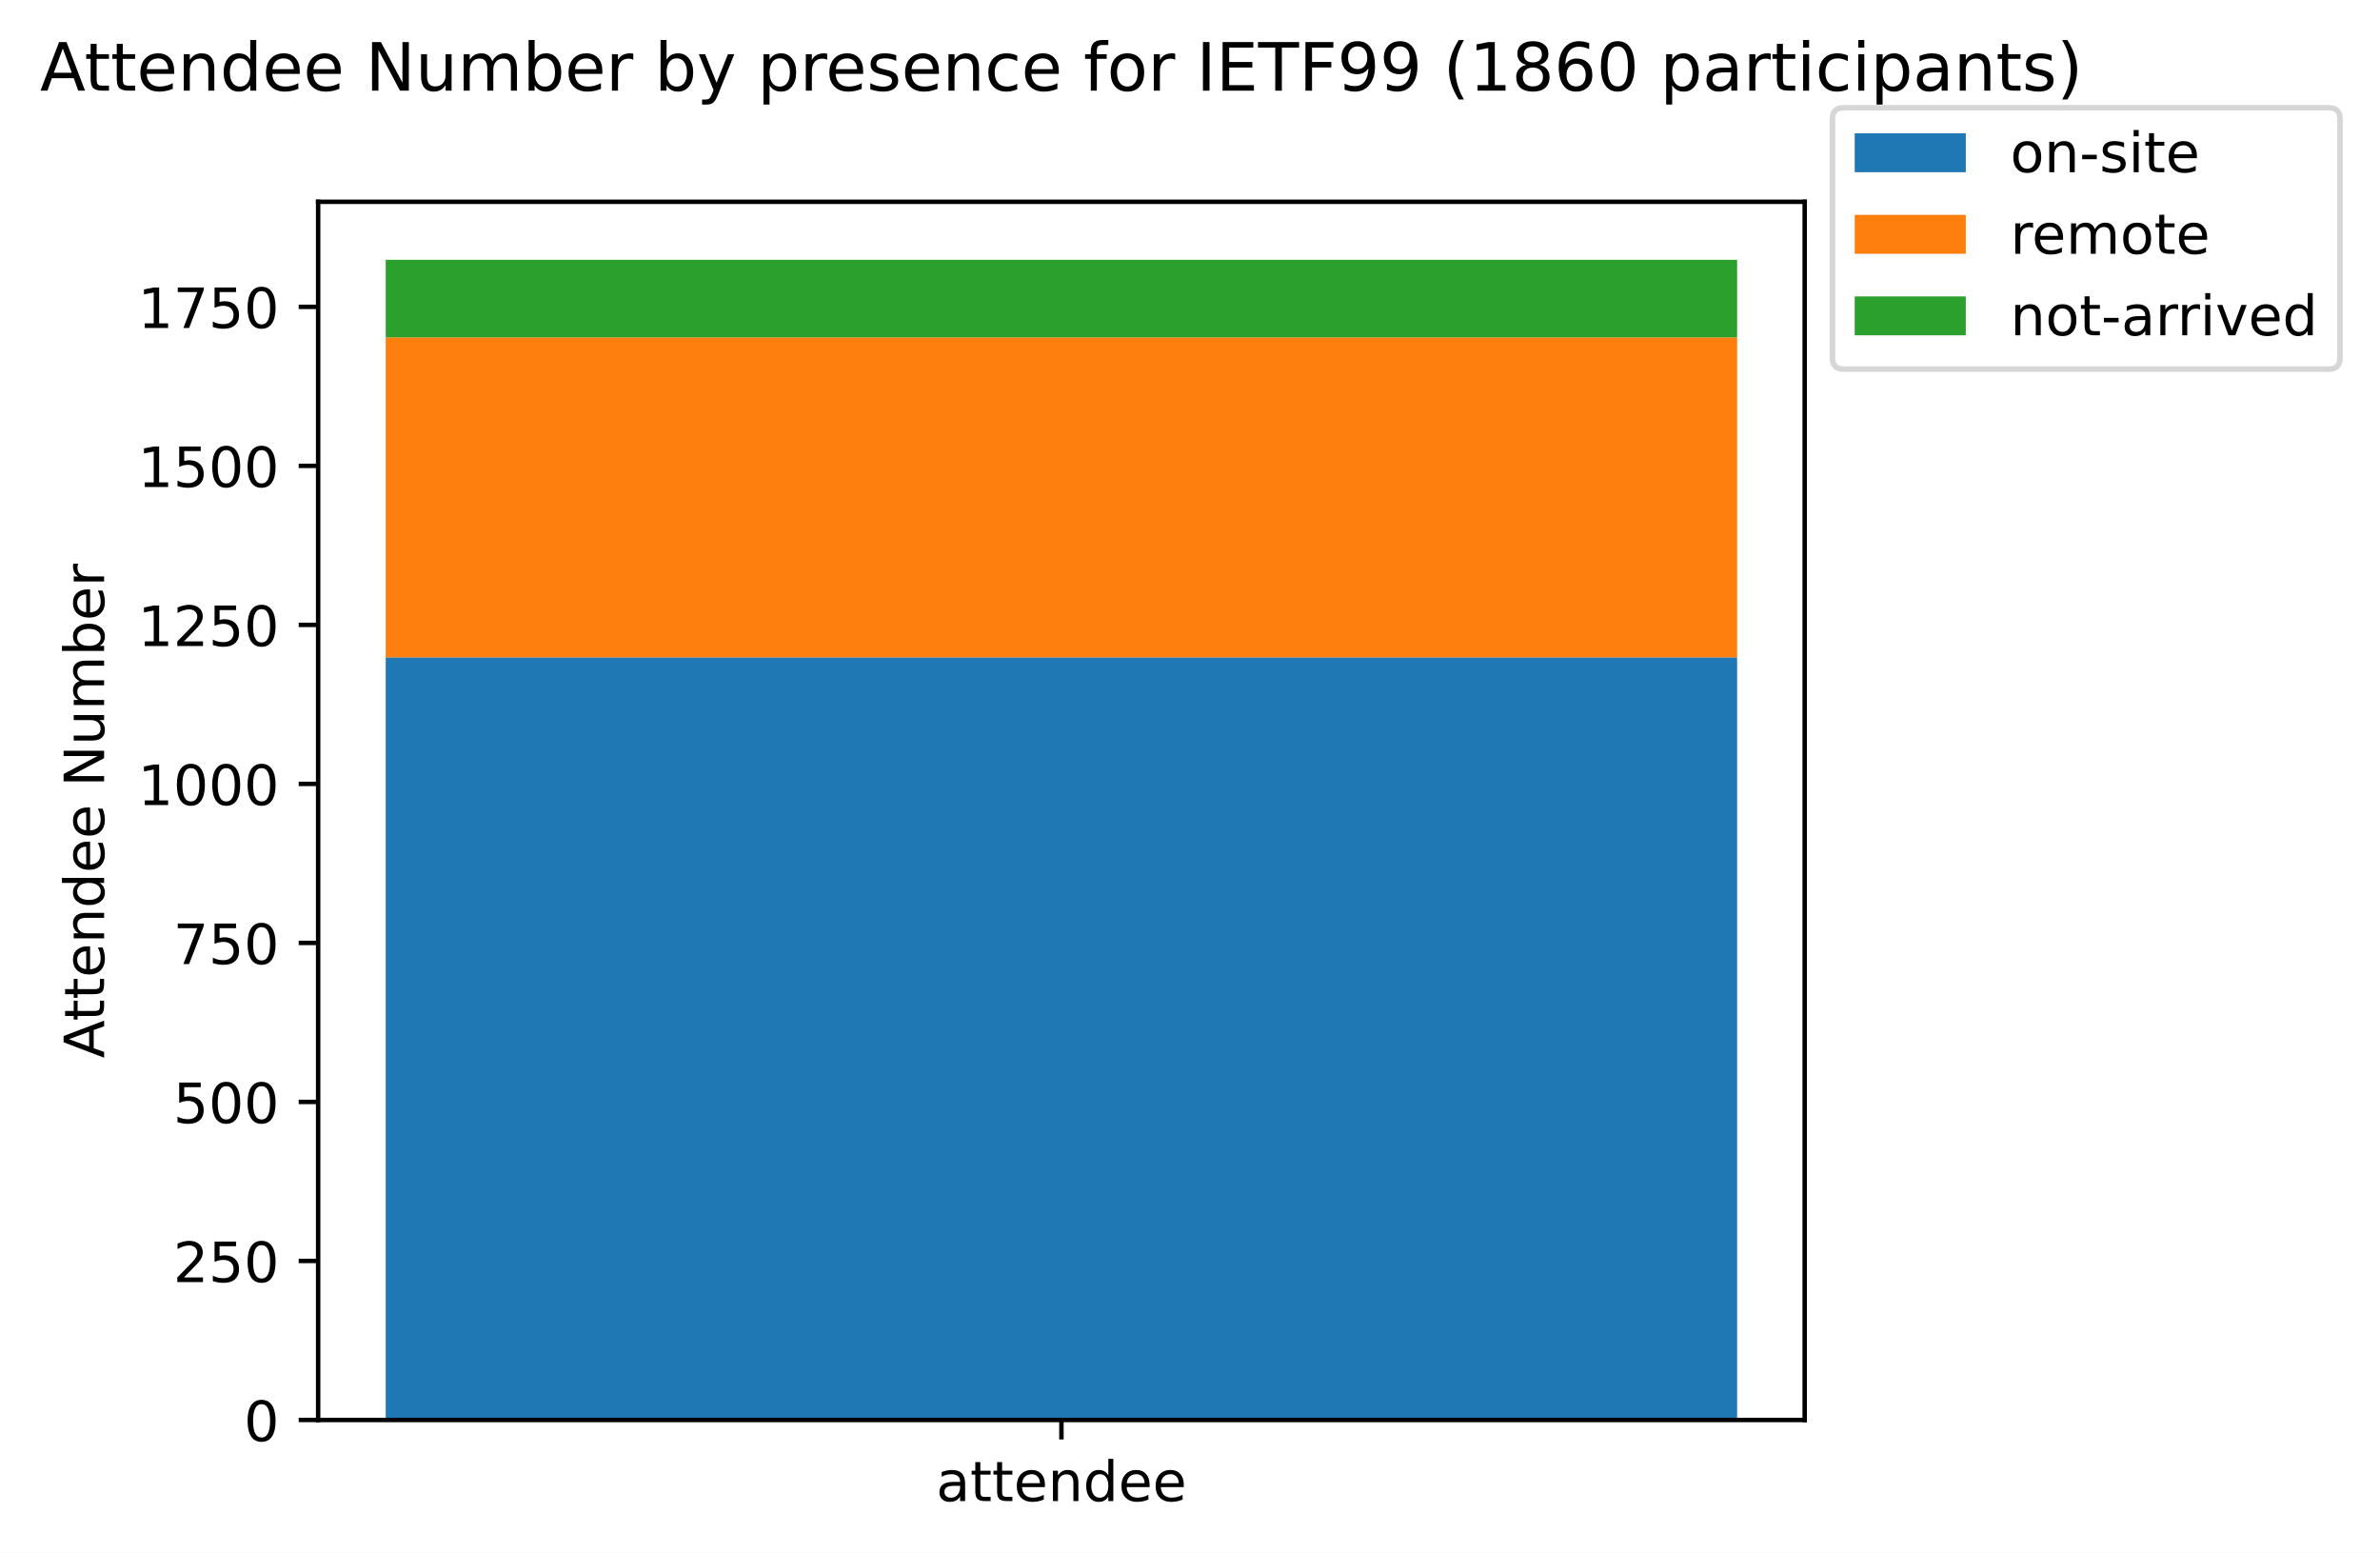
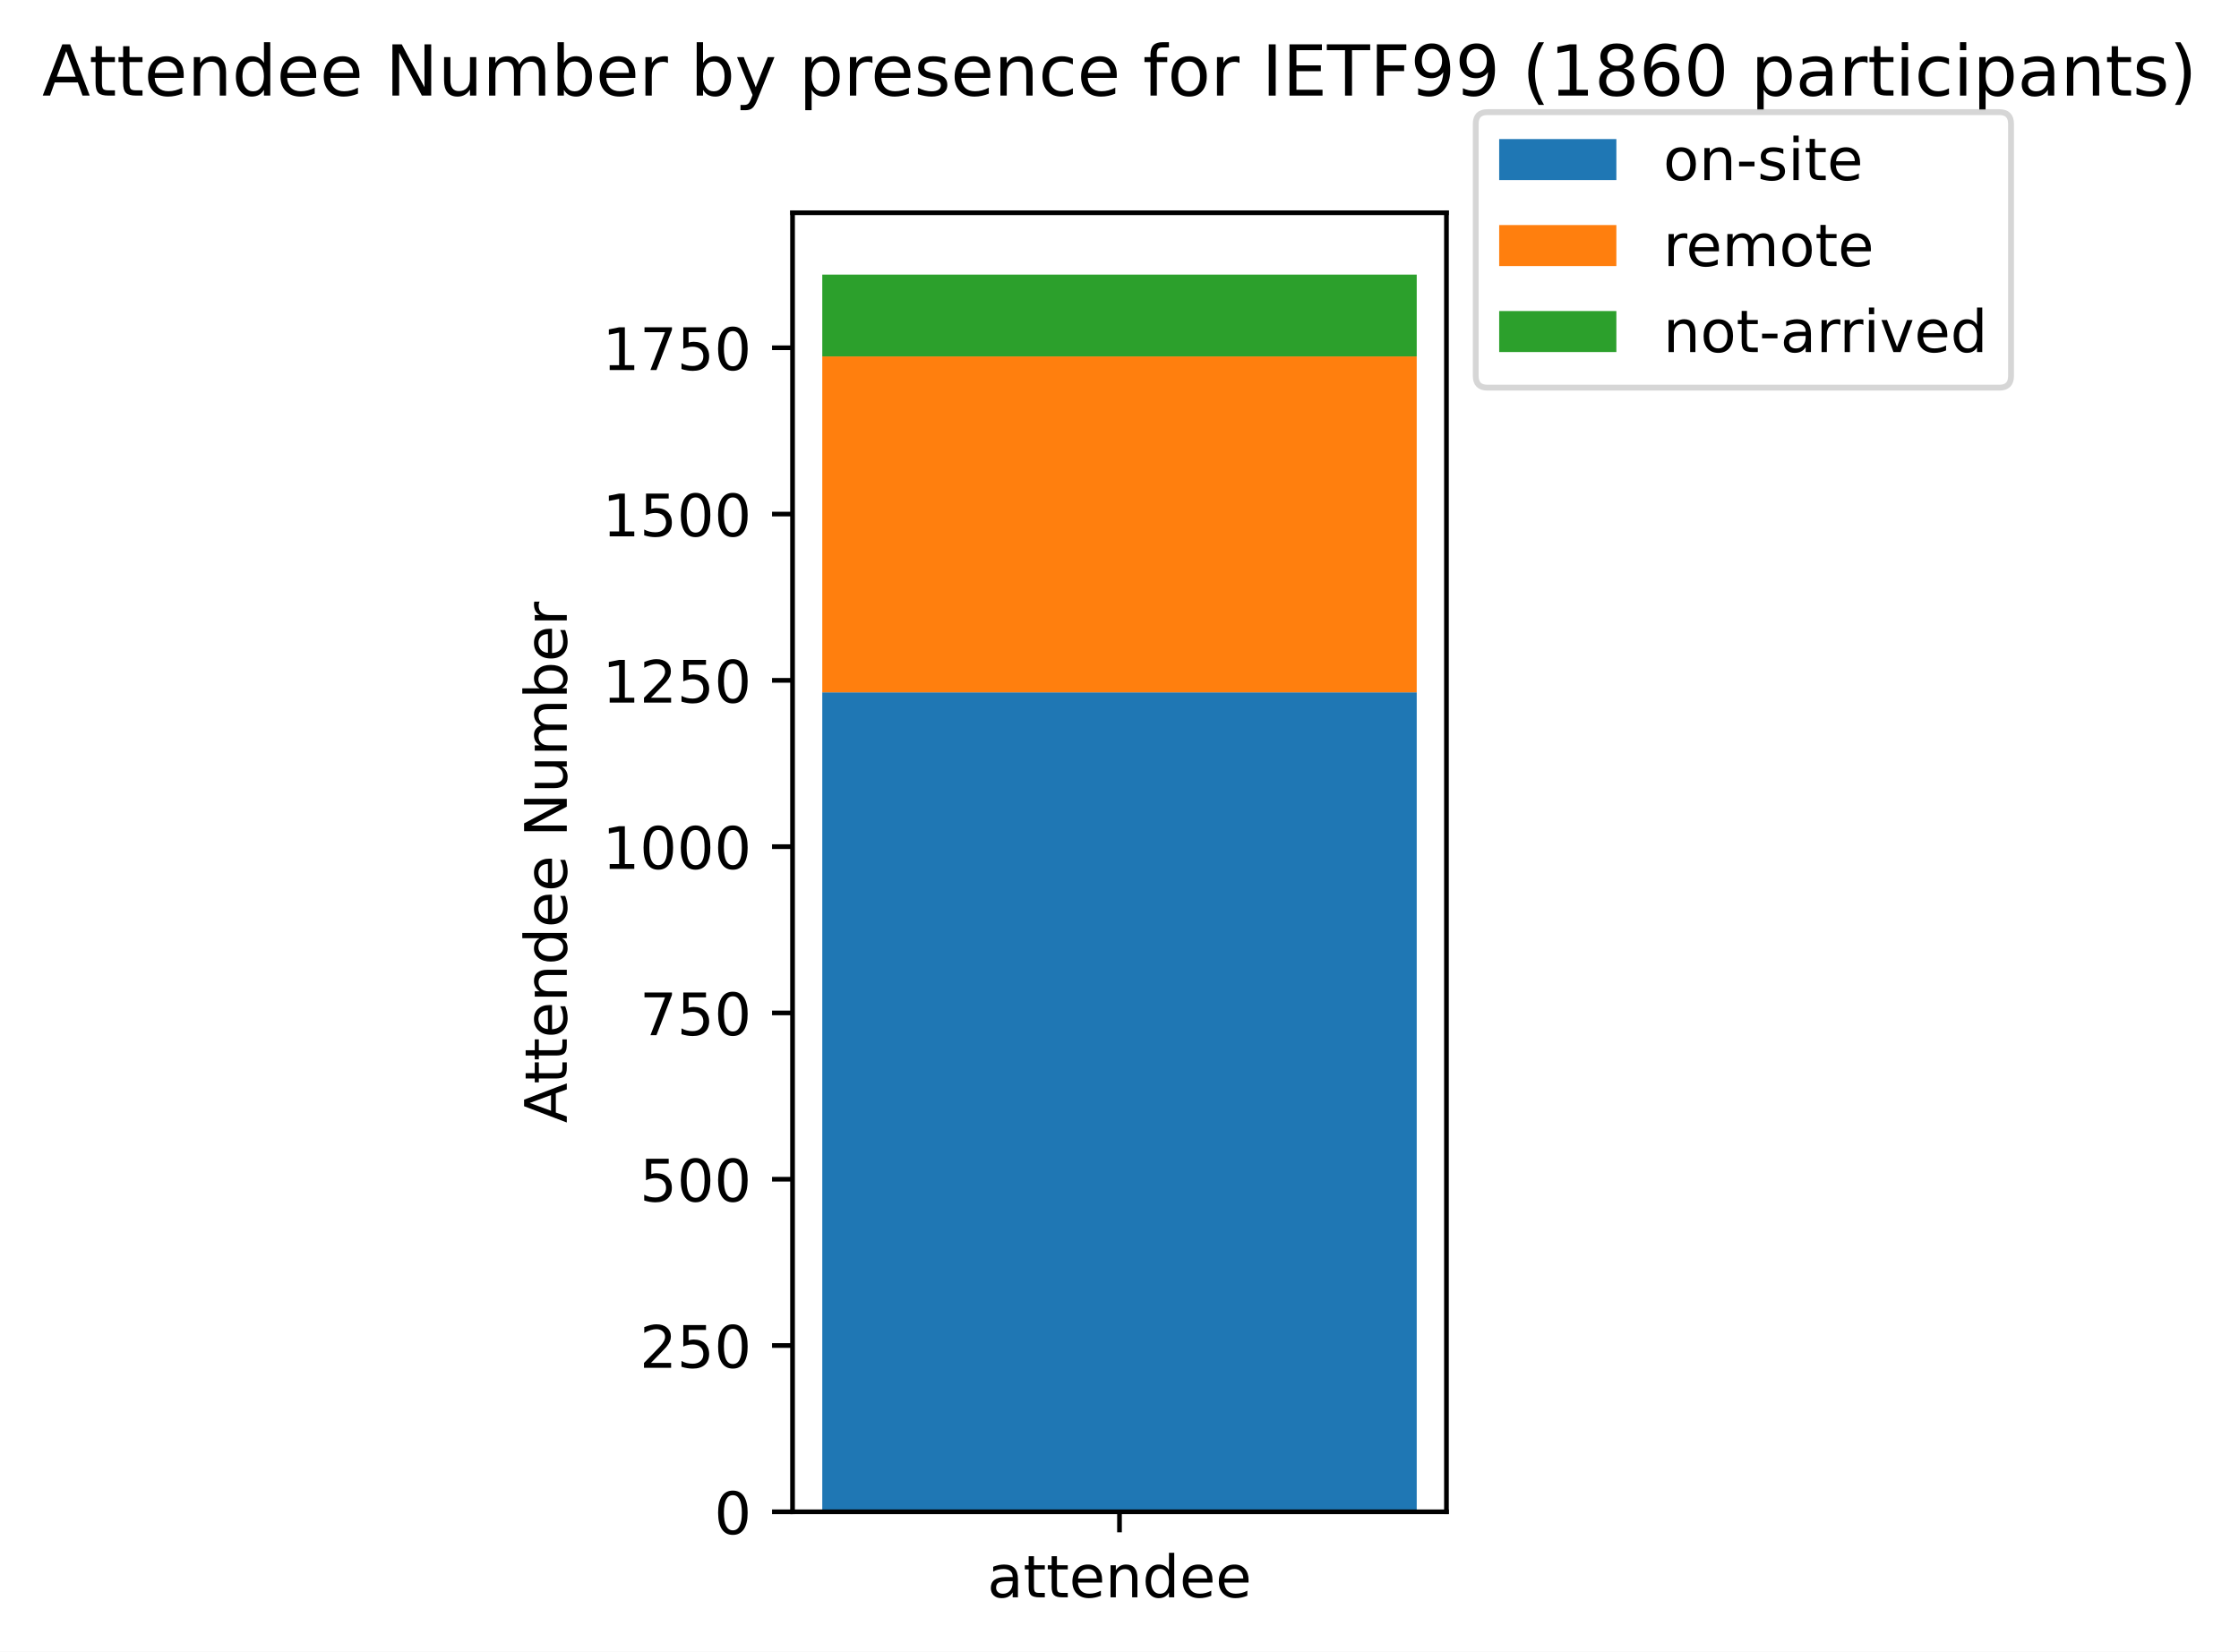
- <svg xmlns="http://www.w3.org/2000/svg" xmlns:xlink="http://www.w3.org/1999/xlink" height="279.436pt" version="1.1" viewBox="0 0 428.416 279.436" width="428.416pt">
+ <svg xmlns="http://www.w3.org/2000/svg" xmlns:xlink="http://www.w3.org/1999/xlink" height="281.956pt" version="1.1" viewBox="0 0 382.127 281.956" width="382.127pt">
  <defs>
    <style type="text/css">
*{stroke-linecap:butt;stroke-linejoin:round;}
  </style>
  </defs>
  <g id="figure_1">
    <g id="patch_1">
-       <path d="M 0 279.436  L 428.416 279.436  L 428.416 0  L 0 0  z " style="fill:#ffffff;" />
+       <path d="M 0 281.956  L 382.127 281.956  L 382.127 0  L 0 0  z " style="fill:#ffffff;" />
    </g>
    <g id="axes_1">
      <g id="patch_2">
-         <path d="M 57.268 255.558  L 324.858 255.558  L 324.858 36.318  L 57.268 36.318  z " style="fill:#ffffff;" />
+         <path d="M 135.263 258.078  L 246.863 258.078  L 246.863 36.318  L 135.263 36.318  z " style="fill:#ffffff;" />
      </g>
      <g id="patch_3">
-         <path clip-path="url(#paeaffe6de1)" d="M 69.432 255.558  L 312.695 255.558  L 312.695 118.304  L 69.432 118.304  z " style="fill:#1f77b4;" />
+         <path clip-path="url(#pcd78eb07e7)" d="M 140.336 258.078  L 241.791 258.078  L 241.791 118.187  L 140.336 118.187  z " style="fill:#1f77b4;" />
      </g>
      <g id="patch_4">
-         <path clip-path="url(#paeaffe6de1)" d="M 69.432 118.304  L 312.695 118.304  L 312.695 60.724  L 69.432 60.724  z " style="fill:#ff7f0e;" />
+         <path clip-path="url(#pcd78eb07e7)" d="M 140.336 118.187  L 241.791 118.187  L 241.791 60.845  L 140.336 60.845  z " style="fill:#ff7f0e;" />
      </g>
      <g id="patch_5">
-         <path clip-path="url(#paeaffe6de1)" d="M 69.432 60.724  L 312.695 60.724  L 312.695 46.758  L 69.432 46.758  z " style="fill:#2ca02c;" />
+         <path clip-path="url(#pcd78eb07e7)" d="M 140.336 60.845  L 241.791 60.845  L 241.791 46.878  L 140.336 46.878  z " style="fill:#2ca02c;" />
      </g>
      <g id="matplotlib.axis_1">
        <g id="xtick_1">
          <g id="line2d_1">
            <defs>
-               <path d="M 0 0  L 0 3.5  " id="m35021e1c2a" style="stroke:#000000;stroke-width:0.8;" />
-             </defs>
-             <g>
-               <use style="stroke:#000000;stroke-width:0.8;" x="191.063" xlink:href="#m35021e1c2a" y="255.558" />
+               <path d="M 0 0  L 0 3.5  " id="m560697d00f" style="stroke:#000000;stroke-width:0.8;" />
+             </defs>
+             <g>
+               <use style="stroke:#000000;stroke-width:0.8;" x="191.063" xlink:href="#m560697d00f" y="258.078" />
            </g>
          </g>
          <g id="text_1">
            <defs>
              <path d="M 34.281 27.484  Q 23.391 27.484 19.188 25  Q 14.984 22.516 14.984 16.5  Q 14.984 11.719 18.141 8.906  Q 21.297 6.109 26.703 6.109  Q 34.188 6.109 38.703 11.406  Q 43.219 16.703 43.219 25.484  L 43.219 27.484  z M 52.203 31.203  L 52.203 0  L 43.219 0  L 43.219 8.297  Q 40.141 3.328 35.547 0.953  Q 30.953 -1.422 24.312 -1.422  Q 15.922 -1.422 10.953 3.297  Q 6 8.016 6 15.922  Q 6 25.141 12.172 29.828  Q 18.359 34.516 30.609 34.516  L 43.219 34.516  L 43.219 35.406  Q 43.219 41.609 39.141 45  Q 35.062 48.391 27.688 48.391  Q 23 48.391 18.547 47.266  Q 14.109 46.141 10.016 43.891  L 10.016 52.203  Q 14.938 54.109 19.578 55.047  Q 24.219 56 28.609 56  Q 40.484 56 46.344 49.844  Q 52.203 43.703 52.203 31.203  z " id="DejaVuSans-97" />
              <path d="M 18.312 70.219  L 18.312 54.688  L 36.812 54.688  L 36.812 47.703  L 18.312 47.703  L 18.312 18.016  Q 18.312 11.328 20.141 9.422  Q 21.969 7.516 27.594 7.516  L 36.812 7.516  L 36.812 0  L 27.594 0  Q 17.188 0 13.234 3.875  Q 9.281 7.766 9.281 18.016  L 9.281 47.703  L 2.688 47.703  L 2.688 54.688  L 9.281 54.688  L 9.281 70.219  z " id="DejaVuSans-116" />
              <path d="M 56.203 29.594  L 56.203 25.203  L 14.891 25.203  Q 15.484 15.922 20.484 11.062  Q 25.484 6.203 34.422 6.203  Q 39.594 6.203 44.453 7.469  Q 49.312 8.734 54.109 11.281  L 54.109 2.781  Q 49.266 0.734 44.188 -0.344  Q 39.109 -1.422 33.891 -1.422  Q 20.797 -1.422 13.156 6.188  Q 5.516 13.812 5.516 26.812  Q 5.516 40.234 12.766 48.109  Q 20.016 56 32.328 56  Q 43.359 56 49.781 48.891  Q 56.203 41.797 56.203 29.594  z M 47.219 32.234  Q 47.125 39.594 43.094 43.984  Q 39.062 48.391 32.422 48.391  Q 24.906 48.391 20.391 44.141  Q 15.875 39.891 15.188 32.172  z " id="DejaVuSans-101" />
              <path d="M 54.891 33.016  L 54.891 0  L 45.906 0  L 45.906 32.719  Q 45.906 40.484 42.875 44.328  Q 39.844 48.188 33.797 48.188  Q 26.516 48.188 22.312 43.547  Q 18.109 38.922 18.109 30.906  L 18.109 0  L 9.078 0  L 9.078 54.688  L 18.109 54.688  L 18.109 46.188  Q 21.344 51.125 25.703 53.562  Q 30.078 56 35.797 56  Q 45.219 56 50.047 50.172  Q 54.891 44.344 54.891 33.016  z " id="DejaVuSans-110" />
              <path d="M 45.406 46.391  L 45.406 75.984  L 54.391 75.984  L 54.391 0  L 45.406 0  L 45.406 8.203  Q 42.578 3.328 38.25 0.953  Q 33.938 -1.422 27.875 -1.422  Q 17.969 -1.422 11.734 6.484  Q 5.516 14.406 5.516 27.297  Q 5.516 40.188 11.734 48.094  Q 17.969 56 27.875 56  Q 33.938 56 38.25 53.625  Q 42.578 51.266 45.406 46.391  z M 14.797 27.297  Q 14.797 17.391 18.875 11.75  Q 22.953 6.109 30.078 6.109  Q 37.203 6.109 41.297 11.75  Q 45.406 17.391 45.406 27.297  Q 45.406 37.203 41.297 42.844  Q 37.203 48.484 30.078 48.484  Q 22.953 48.484 18.875 42.844  Q 14.797 37.203 14.797 27.297  z " id="DejaVuSans-100" />
            </defs>
-             <g transform="translate(168.5064 270.1566)scale(0.1 -0.1)">
+             <g transform="translate(168.5064 272.6766)scale(0.1 -0.1)">
              <use xlink:href="#DejaVuSans-97" />
              <use x="61.279" xlink:href="#DejaVuSans-116" />
              <use x="100.488" xlink:href="#DejaVuSans-116" />
              <use x="139.697" xlink:href="#DejaVuSans-101" />
              <use x="201.221" xlink:href="#DejaVuSans-110" />
              <use x="264.6" xlink:href="#DejaVuSans-100" />
              <use x="328.076" xlink:href="#DejaVuSans-101" />
              <use x="389.6" xlink:href="#DejaVuSans-101" />
            </g>
          </g>
        </g>
      </g>
      <g id="matplotlib.axis_2">
        <g id="ytick_1">
          <g id="line2d_2">
            <defs>
-               <path d="M 0 0  L -3.5 0  " id="mdeebbccdf6" style="stroke:#000000;stroke-width:0.8;" />
-             </defs>
-             <g>
-               <use style="stroke:#000000;stroke-width:0.8;" x="57.268" xlink:href="#mdeebbccdf6" y="255.558" />
+               <path d="M 0 0  L -3.5 0  " id="m384013e92b" style="stroke:#000000;stroke-width:0.8;" />
+             </defs>
+             <g>
+               <use style="stroke:#000000;stroke-width:0.8;" x="135.263" xlink:href="#m384013e92b" y="258.078" />
            </g>
          </g>
          <g id="text_2">
            <defs>
              <path d="M 31.781 66.406  Q 24.172 66.406 20.328 58.906  Q 16.5 51.422 16.5 36.375  Q 16.5 21.391 20.328 13.891  Q 24.172 6.391 31.781 6.391  Q 39.453 6.391 43.281 13.891  Q 47.125 21.391 47.125 36.375  Q 47.125 51.422 43.281 58.906  Q 39.453 66.406 31.781 66.406  z M 31.781 74.219  Q 44.047 74.219 50.516 64.516  Q 56.984 54.828 56.984 36.375  Q 56.984 17.969 50.516 8.266  Q 44.047 -1.422 31.781 -1.422  Q 19.531 -1.422 13.062 8.266  Q 6.594 17.969 6.594 36.375  Q 6.594 54.828 13.062 64.516  Q 19.531 74.219 31.781 74.219  z " id="DejaVuSans-48" />
            </defs>
-             <g transform="translate(43.90594 259.3573)scale(0.1 -0.1)">
+             <g transform="translate(121.9009 261.8773)scale(0.1 -0.1)">
              <use xlink:href="#DejaVuSans-48" />
            </g>
          </g>
        </g>
        <g id="ytick_2">
          <g id="line2d_3">
            <g>
-               <use style="stroke:#000000;stroke-width:0.8;" x="57.268" xlink:href="#mdeebbccdf6" y="226.94" />
+               <use style="stroke:#000000;stroke-width:0.8;" x="135.263" xlink:href="#m384013e92b" y="229.691" />
            </g>
          </g>
          <g id="text_3">
            <defs>
              <path d="M 19.188 8.297  L 53.609 8.297  L 53.609 0  L 7.328 0  L 7.328 8.297  Q 12.938 14.109 22.625 23.891  Q 32.328 33.688 34.812 36.531  Q 39.547 41.844 41.422 45.531  Q 43.312 49.219 43.312 52.781  Q 43.312 58.594 39.234 62.25  Q 35.156 65.922 28.609 65.922  Q 23.969 65.922 18.812 64.312  Q 13.672 62.703 7.812 59.422  L 7.812 69.391  Q 13.766 71.781 18.938 73  Q 24.125 74.219 28.422 74.219  Q 39.75 74.219 46.484 68.547  Q 53.219 62.891 53.219 53.422  Q 53.219 48.922 51.531 44.891  Q 49.859 40.875 45.406 35.406  Q 44.188 33.984 37.641 27.219  Q 31.109 20.453 19.188 8.297  z " id="DejaVuSans-50" />
              <path d="M 10.797 72.906  L 49.516 72.906  L 49.516 64.594  L 19.828 64.594  L 19.828 46.734  Q 21.969 47.469 24.109 47.828  Q 26.266 48.188 28.422 48.188  Q 40.625 48.188 47.75 41.5  Q 54.891 34.812 54.891 23.391  Q 54.891 11.625 47.562 5.094  Q 40.234 -1.422 26.906 -1.422  Q 22.312 -1.422 17.547 -0.641  Q 12.797 0.141 7.719 1.703  L 7.719 11.625  Q 12.109 9.234 16.797 8.062  Q 21.484 6.891 26.703 6.891  Q 35.156 6.891 40.078 11.328  Q 45.016 15.766 45.016 23.391  Q 45.016 31 40.078 35.438  Q 35.156 39.891 26.703 39.891  Q 22.75 39.891 18.812 39.016  Q 14.891 38.141 10.797 36.281  z " id="DejaVuSans-53" />
            </defs>
-             <g transform="translate(31.18094 230.7389)scale(0.1 -0.1)">
+             <g transform="translate(109.1759 233.4902)scale(0.1 -0.1)">
              <use xlink:href="#DejaVuSans-50" />
              <use x="63.623" xlink:href="#DejaVuSans-53" />
              <use x="127.246" xlink:href="#DejaVuSans-48" />
            </g>
          </g>
        </g>
        <g id="ytick_3">
          <g id="line2d_4">
            <g>
-               <use style="stroke:#000000;stroke-width:0.8;" x="57.268" xlink:href="#mdeebbccdf6" y="198.321" />
+               <use style="stroke:#000000;stroke-width:0.8;" x="135.263" xlink:href="#m384013e92b" y="201.304" />
            </g>
          </g>
          <g id="text_4">
-             <g transform="translate(31.18094 202.1205)scale(0.1 -0.1)">
+             <g transform="translate(109.1759 205.1031)scale(0.1 -0.1)">
              <use xlink:href="#DejaVuSans-53" />
              <use x="63.623" xlink:href="#DejaVuSans-48" />
              <use x="127.246" xlink:href="#DejaVuSans-48" />
            </g>
          </g>
        </g>
        <g id="ytick_4">
          <g id="line2d_5">
            <g>
-               <use style="stroke:#000000;stroke-width:0.8;" x="57.268" xlink:href="#mdeebbccdf6" y="169.703" />
+               <use style="stroke:#000000;stroke-width:0.8;" x="135.263" xlink:href="#m384013e92b" y="172.917" />
            </g>
          </g>
          <g id="text_5">
            <defs>
              <path d="M 8.203 72.906  L 55.078 72.906  L 55.078 68.703  L 28.609 0  L 18.312 0  L 43.219 64.594  L 8.203 64.594  z " id="DejaVuSans-55" />
            </defs>
-             <g transform="translate(31.18094 173.5021)scale(0.1 -0.1)">
+             <g transform="translate(109.1759 176.7161)scale(0.1 -0.1)">
              <use xlink:href="#DejaVuSans-55" />
              <use x="63.623" xlink:href="#DejaVuSans-53" />
              <use x="127.246" xlink:href="#DejaVuSans-48" />
            </g>
          </g>
        </g>
        <g id="ytick_5">
          <g id="line2d_6">
            <g>
-               <use style="stroke:#000000;stroke-width:0.8;" x="57.268" xlink:href="#mdeebbccdf6" y="141.084" />
+               <use style="stroke:#000000;stroke-width:0.8;" x="135.263" xlink:href="#m384013e92b" y="144.53" />
            </g>
          </g>
          <g id="text_6">
            <defs>
              <path d="M 12.406 8.297  L 28.516 8.297  L 28.516 63.922  L 10.984 60.406  L 10.984 69.391  L 28.422 72.906  L 38.281 72.906  L 38.281 8.297  L 54.391 8.297  L 54.391 0  L 12.406 0  z " id="DejaVuSans-49" />
            </defs>
-             <g transform="translate(24.81844 144.8837)scale(0.1 -0.1)">
+             <g transform="translate(102.8134 148.329)scale(0.1 -0.1)">
              <use xlink:href="#DejaVuSans-49" />
              <use x="63.623" xlink:href="#DejaVuSans-48" />
              <use x="127.246" xlink:href="#DejaVuSans-48" />
              <use x="190.869" xlink:href="#DejaVuSans-48" />
            </g>
          </g>
        </g>
        <g id="ytick_6">
          <g id="line2d_7">
            <g>
-               <use style="stroke:#000000;stroke-width:0.8;" x="57.268" xlink:href="#mdeebbccdf6" y="112.466" />
+               <use style="stroke:#000000;stroke-width:0.8;" x="135.263" xlink:href="#m384013e92b" y="116.143" />
            </g>
          </g>
          <g id="text_7">
-             <g transform="translate(24.81844 116.2652)scale(0.1 -0.1)">
+             <g transform="translate(102.8134 119.9419)scale(0.1 -0.1)">
              <use xlink:href="#DejaVuSans-49" />
              <use x="63.623" xlink:href="#DejaVuSans-50" />
              <use x="127.246" xlink:href="#DejaVuSans-53" />
              <use x="190.869" xlink:href="#DejaVuSans-48" />
            </g>
          </g>
        </g>
        <g id="ytick_7">
          <g id="line2d_8">
            <g>
-               <use style="stroke:#000000;stroke-width:0.8;" x="57.268" xlink:href="#mdeebbccdf6" y="83.848" />
+               <use style="stroke:#000000;stroke-width:0.8;" x="135.263" xlink:href="#m384013e92b" y="87.756" />
            </g>
          </g>
          <g id="text_8">
-             <g transform="translate(24.81844 87.64682)scale(0.1 -0.1)">
+             <g transform="translate(102.8134 91.55476)scale(0.1 -0.1)">
              <use xlink:href="#DejaVuSans-49" />
              <use x="63.623" xlink:href="#DejaVuSans-53" />
              <use x="127.246" xlink:href="#DejaVuSans-48" />
              <use x="190.869" xlink:href="#DejaVuSans-48" />
            </g>
          </g>
        </g>
        <g id="ytick_8">
          <g id="line2d_9">
            <g>
-               <use style="stroke:#000000;stroke-width:0.8;" x="57.268" xlink:href="#mdeebbccdf6" y="55.229" />
+               <use style="stroke:#000000;stroke-width:0.8;" x="135.263" xlink:href="#m384013e92b" y="59.368" />
            </g>
          </g>
          <g id="text_9">
-             <g transform="translate(24.81844 59.0284)scale(0.1 -0.1)">
+             <g transform="translate(102.8134 63.16767)scale(0.1 -0.1)">
              <use xlink:href="#DejaVuSans-49" />
              <use x="63.623" xlink:href="#DejaVuSans-55" />
              <use x="127.246" xlink:href="#DejaVuSans-53" />
              <use x="190.869" xlink:href="#DejaVuSans-48" />
            </g>
          </g>
        </g>
        <g id="text_10">
          <defs>
            <path d="M 34.188 63.188  L 20.797 26.906  L 47.609 26.906  z M 28.609 72.906  L 39.797 72.906  L 67.578 0  L 57.328 0  L 50.688 18.703  L 17.828 18.703  L 11.188 0  L 0.781 0  z " id="DejaVuSans-65" />
            <path id="DejaVuSans-32" />
            <path d="M 9.812 72.906  L 23.094 72.906  L 55.422 11.922  L 55.422 72.906  L 64.984 72.906  L 64.984 0  L 51.703 0  L 19.391 60.984  L 19.391 0  L 9.812 0  z " id="DejaVuSans-78" />
            <path d="M 8.5 21.578  L 8.5 54.688  L 17.484 54.688  L 17.484 21.922  Q 17.484 14.156 20.5 10.266  Q 23.531 6.391 29.594 6.391  Q 36.859 6.391 41.078 11.031  Q 45.312 15.672 45.312 23.688  L 45.312 54.688  L 54.297 54.688  L 54.297 0  L 45.312 0  L 45.312 8.406  Q 42.047 3.422 37.719 1  Q 33.406 -1.422 27.688 -1.422  Q 18.266 -1.422 13.375 4.438  Q 8.5 10.297 8.5 21.578  z M 31.109 56  z " id="DejaVuSans-117" />
            <path d="M 52 44.188  Q 55.375 50.25 60.062 53.125  Q 64.75 56 71.094 56  Q 79.641 56 84.281 50.016  Q 88.922 44.047 88.922 33.016  L 88.922 0  L 79.891 0  L 79.891 32.719  Q 79.891 40.578 77.094 44.375  Q 74.312 48.188 68.609 48.188  Q 61.625 48.188 57.562 43.547  Q 53.516 38.922 53.516 30.906  L 53.516 0  L 44.484 0  L 44.484 32.719  Q 44.484 40.625 41.703 44.406  Q 38.922 48.188 33.109 48.188  Q 26.219 48.188 22.156 43.531  Q 18.109 38.875 18.109 30.906  L 18.109 0  L 9.078 0  L 9.078 54.688  L 18.109 54.688  L 18.109 46.188  Q 21.188 51.219 25.484 53.609  Q 29.781 56 35.688 56  Q 41.656 56 45.828 52.969  Q 50 49.953 52 44.188  z " id="DejaVuSans-109" />
            <path d="M 48.688 27.297  Q 48.688 37.203 44.609 42.844  Q 40.531 48.484 33.406 48.484  Q 26.266 48.484 22.188 42.844  Q 18.109 37.203 18.109 27.297  Q 18.109 17.391 22.188 11.75  Q 26.266 6.109 33.406 6.109  Q 40.531 6.109 44.609 11.75  Q 48.688 17.391 48.688 27.297  z M 18.109 46.391  Q 20.953 51.266 25.266 53.625  Q 29.594 56 35.594 56  Q 45.562 56 51.781 48.094  Q 58.016 40.188 58.016 27.297  Q 58.016 14.406 51.781 6.484  Q 45.562 -1.422 35.594 -1.422  Q 29.594 -1.422 25.266 0.953  Q 20.953 3.328 18.109 8.203  L 18.109 0  L 9.078 0  L 9.078 75.984  L 18.109 75.984  z " id="DejaVuSans-98" />
            <path d="M 41.109 46.297  Q 39.594 47.172 37.812 47.578  Q 36.031 48 33.891 48  Q 26.266 48 22.188 43.047  Q 18.109 38.094 18.109 28.812  L 18.109 0  L 9.078 0  L 9.078 54.688  L 18.109 54.688  L 18.109 46.188  Q 20.953 51.172 25.484 53.578  Q 30.031 56 36.531 56  Q 37.453 56 38.578 55.875  Q 39.703 55.766 41.062 55.516  z " id="DejaVuSans-114" />
          </defs>
-           <g transform="translate(18.73875 190.4389)rotate(-90)scale(0.1 -0.1)">
+           <g transform="translate(96.73375 191.6989)rotate(-90)scale(0.1 -0.1)">
            <use xlink:href="#DejaVuSans-65" />
            <use x="66.658" xlink:href="#DejaVuSans-116" />
            <use x="105.867" xlink:href="#DejaVuSans-116" />
            <use x="145.076" xlink:href="#DejaVuSans-101" />
            <use x="206.6" xlink:href="#DejaVuSans-110" />
            <use x="269.979" xlink:href="#DejaVuSans-100" />
            <use x="333.455" xlink:href="#DejaVuSans-101" />
            <use x="394.979" xlink:href="#DejaVuSans-101" />
            <use x="456.502" xlink:href="#DejaVuSans-32" />
            <use x="488.289" xlink:href="#DejaVuSans-78" />
            <use x="563.094" xlink:href="#DejaVuSans-117" />
            <use x="626.473" xlink:href="#DejaVuSans-109" />
            <use x="723.885" xlink:href="#DejaVuSans-98" />
            <use x="787.361" xlink:href="#DejaVuSans-101" />
            <use x="848.885" xlink:href="#DejaVuSans-114" />
          </g>
        </g>
      </g>
      <g id="patch_6">
-         <path d="M 57.268 255.558  L 57.268 36.318  " style="fill:none;stroke:#000000;stroke-linecap:square;stroke-linejoin:miter;stroke-width:0.8;" />
+         <path d="M 135.263 258.078  L 135.263 36.318  " style="fill:none;stroke:#000000;stroke-linecap:square;stroke-linejoin:miter;stroke-width:0.8;" />
      </g>
      <g id="patch_7">
-         <path d="M 324.858 255.558  L 324.858 36.318  " style="fill:none;stroke:#000000;stroke-linecap:square;stroke-linejoin:miter;stroke-width:0.8;" />
+         <path d="M 246.863 258.078  L 246.863 36.318  " style="fill:none;stroke:#000000;stroke-linecap:square;stroke-linejoin:miter;stroke-width:0.8;" />
      </g>
      <g id="patch_8">
-         <path d="M 57.268 255.558  L 324.858 255.558  " style="fill:none;stroke:#000000;stroke-linecap:square;stroke-linejoin:miter;stroke-width:0.8;" />
+         <path d="M 135.263 258.078  L 246.863 258.078  " style="fill:none;stroke:#000000;stroke-linecap:square;stroke-linejoin:miter;stroke-width:0.8;" />
      </g>
      <g id="patch_9">
-         <path d="M 57.268 36.318  L 324.858 36.318  " style="fill:none;stroke:#000000;stroke-linecap:square;stroke-linejoin:miter;stroke-width:0.8;" />
+         <path d="M 135.263 36.318  L 246.863 36.318  " style="fill:none;stroke:#000000;stroke-linecap:square;stroke-linejoin:miter;stroke-width:0.8;" />
      </g>
      <g id="text_11">
        <defs>
          <path d="M 32.172 -5.078  Q 28.375 -14.844 24.75 -17.812  Q 21.141 -20.797 15.094 -20.797  L 7.906 -20.797  L 7.906 -13.281  L 13.188 -13.281  Q 16.891 -13.281 18.938 -11.516  Q 21 -9.766 23.484 -3.219  L 25.094 0.875  L 2.984 54.688  L 12.5 54.688  L 29.594 11.922  L 46.688 54.688  L 56.203 54.688  z " id="DejaVuSans-121" />
          <path d="M 18.109 8.203  L 18.109 -20.797  L 9.078 -20.797  L 9.078 54.688  L 18.109 54.688  L 18.109 46.391  Q 20.953 51.266 25.266 53.625  Q 29.594 56 35.594 56  Q 45.562 56 51.781 48.094  Q 58.016 40.188 58.016 27.297  Q 58.016 14.406 51.781 6.484  Q 45.562 -1.422 35.594 -1.422  Q 29.594 -1.422 25.266 0.953  Q 20.953 3.328 18.109 8.203  z M 48.688 27.297  Q 48.688 37.203 44.609 42.844  Q 40.531 48.484 33.406 48.484  Q 26.266 48.484 22.188 42.844  Q 18.109 37.203 18.109 27.297  Q 18.109 17.391 22.188 11.75  Q 26.266 6.109 33.406 6.109  Q 40.531 6.109 44.609 11.75  Q 48.688 17.391 48.688 27.297  z " id="DejaVuSans-112" />
          <path d="M 44.281 53.078  L 44.281 44.578  Q 40.484 46.531 36.375 47.5  Q 32.281 48.484 27.875 48.484  Q 21.188 48.484 17.844 46.438  Q 14.5 44.391 14.5 40.281  Q 14.5 37.156 16.891 35.375  Q 19.281 33.594 26.516 31.984  L 29.594 31.297  Q 39.156 29.25 43.188 25.516  Q 47.219 21.781 47.219 15.094  Q 47.219 7.469 41.188 3.016  Q 35.156 -1.422 24.609 -1.422  Q 20.219 -1.422 15.453 -0.562  Q 10.688 0.297 5.422 2  L 5.422 11.281  Q 10.406 8.688 15.234 7.391  Q 20.062 6.109 24.812 6.109  Q 31.156 6.109 34.562 8.281  Q 37.984 10.453 37.984 14.406  Q 37.984 18.062 35.516 20.016  Q 33.062 21.969 24.703 23.781  L 21.578 24.516  Q 13.234 26.266 9.516 29.906  Q 5.812 33.547 5.812 39.891  Q 5.812 47.609 11.281 51.797  Q 16.75 56 26.812 56  Q 31.781 56 36.172 55.266  Q 40.578 54.547 44.281 53.078  z " id="DejaVuSans-115" />
          <path d="M 48.781 52.594  L 48.781 44.188  Q 44.969 46.297 41.141 47.344  Q 37.312 48.391 33.406 48.391  Q 24.656 48.391 19.812 42.844  Q 14.984 37.312 14.984 27.297  Q 14.984 17.281 19.812 11.734  Q 24.656 6.203 33.406 6.203  Q 37.312 6.203 41.141 7.25  Q 44.969 8.297 48.781 10.406  L 48.781 2.094  Q 45.016 0.344 40.984 -0.531  Q 36.969 -1.422 32.422 -1.422  Q 20.062 -1.422 12.781 6.344  Q 5.516 14.109 5.516 27.297  Q 5.516 40.672 12.859 48.328  Q 20.219 56 33.016 56  Q 37.156 56 41.109 55.141  Q 45.062 54.297 48.781 52.594  z " id="DejaVuSans-99" />
          <path d="M 37.109 75.984  L 37.109 68.5  L 28.516 68.5  Q 23.688 68.5 21.797 66.547  Q 19.922 64.594 19.922 59.516  L 19.922 54.688  L 34.719 54.688  L 34.719 47.703  L 19.922 47.703  L 19.922 0  L 10.891 0  L 10.891 47.703  L 2.297 47.703  L 2.297 54.688  L 10.891 54.688  L 10.891 58.5  Q 10.891 67.625 15.141 71.797  Q 19.391 75.984 28.609 75.984  z " id="DejaVuSans-102" />
          <path d="M 30.609 48.391  Q 23.391 48.391 19.188 42.75  Q 14.984 37.109 14.984 27.297  Q 14.984 17.484 19.156 11.844  Q 23.344 6.203 30.609 6.203  Q 37.797 6.203 41.984 11.859  Q 46.188 17.531 46.188 27.297  Q 46.188 37.016 41.984 42.703  Q 37.797 48.391 30.609 48.391  z M 30.609 56  Q 42.328 56 49.016 48.375  Q 55.719 40.766 55.719 27.297  Q 55.719 13.875 49.016 6.219  Q 42.328 -1.422 30.609 -1.422  Q 18.844 -1.422 12.172 6.219  Q 5.516 13.875 5.516 27.297  Q 5.516 40.766 12.172 48.375  Q 18.844 56 30.609 56  z " id="DejaVuSans-111" />
          <path d="M 9.812 72.906  L 19.672 72.906  L 19.672 0  L 9.812 0  z " id="DejaVuSans-73" />
          <path d="M 9.812 72.906  L 55.906 72.906  L 55.906 64.594  L 19.672 64.594  L 19.672 43.016  L 54.391 43.016  L 54.391 34.719  L 19.672 34.719  L 19.672 8.297  L 56.781 8.297  L 56.781 0  L 9.812 0  z " id="DejaVuSans-69" />
          <path d="M -0.297 72.906  L 61.375 72.906  L 61.375 64.594  L 35.5 64.594  L 35.5 0  L 25.594 0  L 25.594 64.594  L -0.297 64.594  z " id="DejaVuSans-84" />
          <path d="M 9.812 72.906  L 51.703 72.906  L 51.703 64.594  L 19.672 64.594  L 19.672 43.109  L 48.578 43.109  L 48.578 34.812  L 19.672 34.812  L 19.672 0  L 9.812 0  z " id="DejaVuSans-70" />
          <path d="M 10.984 1.516  L 10.984 10.5  Q 14.703 8.734 18.5 7.812  Q 22.312 6.891 25.984 6.891  Q 35.75 6.891 40.891 13.453  Q 46.047 20.016 46.781 33.406  Q 43.953 29.203 39.594 26.953  Q 35.25 24.703 29.984 24.703  Q 19.047 24.703 12.672 31.312  Q 6.297 37.938 6.297 49.422  Q 6.297 60.641 12.938 67.422  Q 19.578 74.219 30.609 74.219  Q 43.266 74.219 49.922 64.516  Q 56.594 54.828 56.594 36.375  Q 56.594 19.141 48.406 8.859  Q 40.234 -1.422 26.422 -1.422  Q 22.703 -1.422 18.891 -0.688  Q 15.094 0.047 10.984 1.516  z M 30.609 32.422  Q 37.25 32.422 41.125 36.953  Q 45.016 41.5 45.016 49.422  Q 45.016 57.281 41.125 61.844  Q 37.25 66.406 30.609 66.406  Q 23.969 66.406 20.094 61.844  Q 16.219 57.281 16.219 49.422  Q 16.219 41.5 20.094 36.953  Q 23.969 32.422 30.609 32.422  z " id="DejaVuSans-57" />
          <path d="M 31 75.875  Q 24.469 64.656 21.281 53.656  Q 18.109 42.672 18.109 31.391  Q 18.109 20.125 21.312 9.062  Q 24.516 -2 31 -13.188  L 23.188 -13.188  Q 15.875 -1.703 12.234 9.375  Q 8.594 20.453 8.594 31.391  Q 8.594 42.281 12.203 53.312  Q 15.828 64.359 23.188 75.875  z " id="DejaVuSans-40" />
          <path d="M 31.781 34.625  Q 24.75 34.625 20.719 30.859  Q 16.703 27.094 16.703 20.516  Q 16.703 13.922 20.719 10.156  Q 24.75 6.391 31.781 6.391  Q 38.812 6.391 42.859 10.172  Q 46.922 13.969 46.922 20.516  Q 46.922 27.094 42.891 30.859  Q 38.875 34.625 31.781 34.625  z M 21.922 38.812  Q 15.578 40.375 12.031 44.719  Q 8.5 49.078 8.5 55.328  Q 8.5 64.062 14.719 69.141  Q 20.953 74.219 31.781 74.219  Q 42.672 74.219 48.875 69.141  Q 55.078 64.062 55.078 55.328  Q 55.078 49.078 51.531 44.719  Q 48 40.375 41.703 38.812  Q 48.828 37.156 52.797 32.312  Q 56.781 27.484 56.781 20.516  Q 56.781 9.906 50.312 4.234  Q 43.844 -1.422 31.781 -1.422  Q 19.734 -1.422 13.25 4.234  Q 6.781 9.906 6.781 20.516  Q 6.781 27.484 10.781 32.312  Q 14.797 37.156 21.922 38.812  z M 18.312 54.391  Q 18.312 48.734 21.844 45.562  Q 25.391 42.391 31.781 42.391  Q 38.141 42.391 41.719 45.562  Q 45.312 48.734 45.312 54.391  Q 45.312 60.062 41.719 63.234  Q 38.141 66.406 31.781 66.406  Q 25.391 66.406 21.844 63.234  Q 18.312 60.062 18.312 54.391  z " id="DejaVuSans-56" />
          <path d="M 33.016 40.375  Q 26.375 40.375 22.484 35.828  Q 18.609 31.297 18.609 23.391  Q 18.609 15.531 22.484 10.953  Q 26.375 6.391 33.016 6.391  Q 39.656 6.391 43.531 10.953  Q 47.406 15.531 47.406 23.391  Q 47.406 31.297 43.531 35.828  Q 39.656 40.375 33.016 40.375  z M 52.594 71.297  L 52.594 62.312  Q 48.875 64.062 45.094 64.984  Q 41.312 65.922 37.594 65.922  Q 27.828 65.922 22.672 59.328  Q 17.531 52.734 16.797 39.406  Q 19.672 43.656 24.016 45.922  Q 28.375 48.188 33.594 48.188  Q 44.578 48.188 50.953 41.516  Q 57.328 34.859 57.328 23.391  Q 57.328 12.156 50.688 5.359  Q 44.047 -1.422 33.016 -1.422  Q 20.359 -1.422 13.672 8.266  Q 6.984 17.969 6.984 36.375  Q 6.984 53.656 15.188 63.938  Q 23.391 74.219 37.203 74.219  Q 40.922 74.219 44.703 73.484  Q 48.484 72.75 52.594 71.297  z " id="DejaVuSans-54" />
          <path d="M 9.422 54.688  L 18.406 54.688  L 18.406 0  L 9.422 0  z M 9.422 75.984  L 18.406 75.984  L 18.406 64.594  L 9.422 64.594  z " id="DejaVuSans-105" />
          <path d="M 8.016 75.875  L 15.828 75.875  Q 23.141 64.359 26.781 53.312  Q 30.422 42.281 30.422 31.391  Q 30.422 20.453 26.781 9.375  Q 23.141 -1.703 15.828 -13.188  L 8.016 -13.188  Q 14.5 -2 17.703 9.062  Q 20.906 20.125 20.906 31.391  Q 20.906 42.672 17.703 53.656  Q 14.5 64.656 8.016 75.875  z " id="DejaVuSans-41" />
        </defs>
        <g transform="translate(7.2 16.31812)scale(0.12 -0.12)">
          <use xlink:href="#DejaVuSans-65" />
          <use x="66.658" xlink:href="#DejaVuSans-116" />
          <use x="105.867" xlink:href="#DejaVuSans-116" />
          <use x="145.076" xlink:href="#DejaVuSans-101" />
          <use x="206.6" xlink:href="#DejaVuSans-110" />
          <use x="269.979" xlink:href="#DejaVuSans-100" />
          <use x="333.455" xlink:href="#DejaVuSans-101" />
          <use x="394.979" xlink:href="#DejaVuSans-101" />
          <use x="456.502" xlink:href="#DejaVuSans-32" />
          <use x="488.289" xlink:href="#DejaVuSans-78" />
          <use x="563.094" xlink:href="#DejaVuSans-117" />
          <use x="626.473" xlink:href="#DejaVuSans-109" />
          <use x="723.885" xlink:href="#DejaVuSans-98" />
          <use x="787.361" xlink:href="#DejaVuSans-101" />
          <use x="848.885" xlink:href="#DejaVuSans-114" />
          <use x="889.998" xlink:href="#DejaVuSans-32" />
          <use x="921.785" xlink:href="#DejaVuSans-98" />
          <use x="985.262" xlink:href="#DejaVuSans-121" />
          <use x="1044.441" xlink:href="#DejaVuSans-32" />
          <use x="1076.229" xlink:href="#DejaVuSans-112" />
          <use x="1139.705" xlink:href="#DejaVuSans-114" />
          <use x="1178.568" xlink:href="#DejaVuSans-101" />
          <use x="1240.092" xlink:href="#DejaVuSans-115" />
          <use x="1292.191" xlink:href="#DejaVuSans-101" />
          <use x="1353.715" xlink:href="#DejaVuSans-110" />
          <use x="1417.094" xlink:href="#DejaVuSans-99" />
          <use x="1472.074" xlink:href="#DejaVuSans-101" />
          <use x="1533.598" xlink:href="#DejaVuSans-32" />
          <use x="1565.385" xlink:href="#DejaVuSans-102" />
          <use x="1600.59" xlink:href="#DejaVuSans-111" />
          <use x="1661.771" xlink:href="#DejaVuSans-114" />
          <use x="1702.885" xlink:href="#DejaVuSans-32" />
          <use x="1734.672" xlink:href="#DejaVuSans-73" />
          <use x="1764.164" xlink:href="#DejaVuSans-69" />
          <use x="1827.348" xlink:href="#DejaVuSans-84" />
          <use x="1888.432" xlink:href="#DejaVuSans-70" />
          <use x="1945.951" xlink:href="#DejaVuSans-57" />
          <use x="2009.574" xlink:href="#DejaVuSans-57" />
          <use x="2073.197" xlink:href="#DejaVuSans-32" />
          <use x="2104.984" xlink:href="#DejaVuSans-40" />
          <use x="2143.998" xlink:href="#DejaVuSans-49" />
          <use x="2207.621" xlink:href="#DejaVuSans-56" />
          <use x="2271.244" xlink:href="#DejaVuSans-54" />
          <use x="2334.867" xlink:href="#DejaVuSans-48" />
          <use x="2398.49" xlink:href="#DejaVuSans-32" />
          <use x="2430.277" xlink:href="#DejaVuSans-112" />
          <use x="2493.754" xlink:href="#DejaVuSans-97" />
          <use x="2555.033" xlink:href="#DejaVuSans-114" />
          <use x="2596.146" xlink:href="#DejaVuSans-116" />
          <use x="2635.355" xlink:href="#DejaVuSans-105" />
          <use x="2663.139" xlink:href="#DejaVuSans-99" />
          <use x="2718.119" xlink:href="#DejaVuSans-105" />
          <use x="2745.902" xlink:href="#DejaVuSans-112" />
          <use x="2809.379" xlink:href="#DejaVuSans-97" />
          <use x="2870.658" xlink:href="#DejaVuSans-110" />
          <use x="2934.037" xlink:href="#DejaVuSans-116" />
          <use x="2973.246" xlink:href="#DejaVuSans-115" />
          <use x="3025.346" xlink:href="#DejaVuSans-41" />
        </g>
      </g>
      <g id="legend_1">
        <g id="patch_10">
-           <path d="M 331.858 66.428  L 419.216 66.428  Q 421.216 66.428 421.216 64.428  L 421.216 21.394  Q 421.216 19.394 419.216 19.394  L 331.858 19.394  Q 329.858 19.394 329.858 21.394  L 329.858 64.428  Q 329.858 66.428 331.858 66.428  z " style="fill:#ffffff;opacity:0.8;stroke:#cccccc;stroke-linejoin:miter;" />
+           <path d="M 253.863 66.177  L 341.221 66.177  Q 343.221 66.177 343.221 64.177  L 343.221 21.142  Q 343.221 19.142 341.221 19.142  L 253.863 19.142  Q 251.863 19.142 251.863 21.142  L 251.863 64.177  Q 251.863 66.177 253.863 66.177  z " style="fill:#ffffff;opacity:0.8;stroke:#cccccc;stroke-linejoin:miter;" />
        </g>
        <g id="patch_11">
-           <path d="M 333.858 30.993  L 353.858 30.993  L 353.858 23.993  L 333.858 23.993  z " style="fill:#1f77b4;" />
+           <path d="M 255.863 30.741  L 275.863 30.741  L 275.863 23.741  L 255.863 23.741  z " style="fill:#1f77b4;" />
        </g>
        <g id="text_12">
          <defs>
            <path d="M 4.891 31.391  L 31.203 31.391  L 31.203 23.391  L 4.891 23.391  z " id="DejaVuSans-45" />
          </defs>
-           <g transform="translate(361.8584 30.99256)scale(0.1 -0.1)">
+           <g transform="translate(283.8634 30.74056)scale(0.1 -0.1)">
            <use xlink:href="#DejaVuSans-111" />
            <use x="61.182" xlink:href="#DejaVuSans-110" />
            <use x="124.561" xlink:href="#DejaVuSans-45" />
            <use x="160.645" xlink:href="#DejaVuSans-115" />
            <use x="212.744" xlink:href="#DejaVuSans-105" />
            <use x="240.527" xlink:href="#DejaVuSans-116" />
            <use x="279.736" xlink:href="#DejaVuSans-101" />
          </g>
        </g>
        <g id="patch_12">
-           <path d="M 333.858 45.671  L 353.858 45.671  L 353.858 38.671  L 333.858 38.671  z " style="fill:#ff7f0e;" />
+           <path d="M 255.863 45.419  L 275.863 45.419  L 275.863 38.419  L 255.863 38.419  z " style="fill:#ff7f0e;" />
        </g>
        <g id="text_13">
-           <g transform="translate(361.8584 45.67069)scale(0.1 -0.1)">
+           <g transform="translate(283.8634 45.41869)scale(0.1 -0.1)">
            <use xlink:href="#DejaVuSans-114" />
            <use x="38.863" xlink:href="#DejaVuSans-101" />
            <use x="100.387" xlink:href="#DejaVuSans-109" />
            <use x="197.799" xlink:href="#DejaVuSans-111" />
            <use x="258.98" xlink:href="#DejaVuSans-116" />
            <use x="298.189" xlink:href="#DejaVuSans-101" />
          </g>
        </g>
        <g id="patch_13">
-           <path d="M 333.858 60.349  L 353.858 60.349  L 353.858 53.349  L 333.858 53.349  z " style="fill:#2ca02c;" />
+           <path d="M 255.863 60.097  L 275.863 60.097  L 275.863 53.097  L 255.863 53.097  z " style="fill:#2ca02c;" />
        </g>
        <g id="text_14">
          <defs>
            <path d="M 2.984 54.688  L 12.5 54.688  L 29.594 8.797  L 46.688 54.688  L 56.203 54.688  L 35.688 0  L 23.484 0  z " id="DejaVuSans-118" />
          </defs>
-           <g transform="translate(361.8584 60.34881)scale(0.1 -0.1)">
+           <g transform="translate(283.8634 60.09681)scale(0.1 -0.1)">
            <use xlink:href="#DejaVuSans-110" />
            <use x="63.379" xlink:href="#DejaVuSans-111" />
            <use x="124.561" xlink:href="#DejaVuSans-116" />
            <use x="163.77" xlink:href="#DejaVuSans-45" />
            <use x="199.854" xlink:href="#DejaVuSans-97" />
            <use x="261.133" xlink:href="#DejaVuSans-114" />
            <use x="300.496" xlink:href="#DejaVuSans-114" />
            <use x="341.609" xlink:href="#DejaVuSans-105" />
            <use x="369.393" xlink:href="#DejaVuSans-118" />
            <use x="428.572" xlink:href="#DejaVuSans-101" />
            <use x="490.096" xlink:href="#DejaVuSans-100" />
          </g>
        </g>
      </g>
    </g>
  </g>
  <defs>
-     <clipPath id="paeaffe6de1">
-       <rect height="219.24" width="267.59" x="57.268" y="36.318" />
+     <clipPath id="pcd78eb07e7">
+       <rect height="221.76" width="111.6" x="135.263" y="36.318" />
    </clipPath>
  </defs>
</svg>
